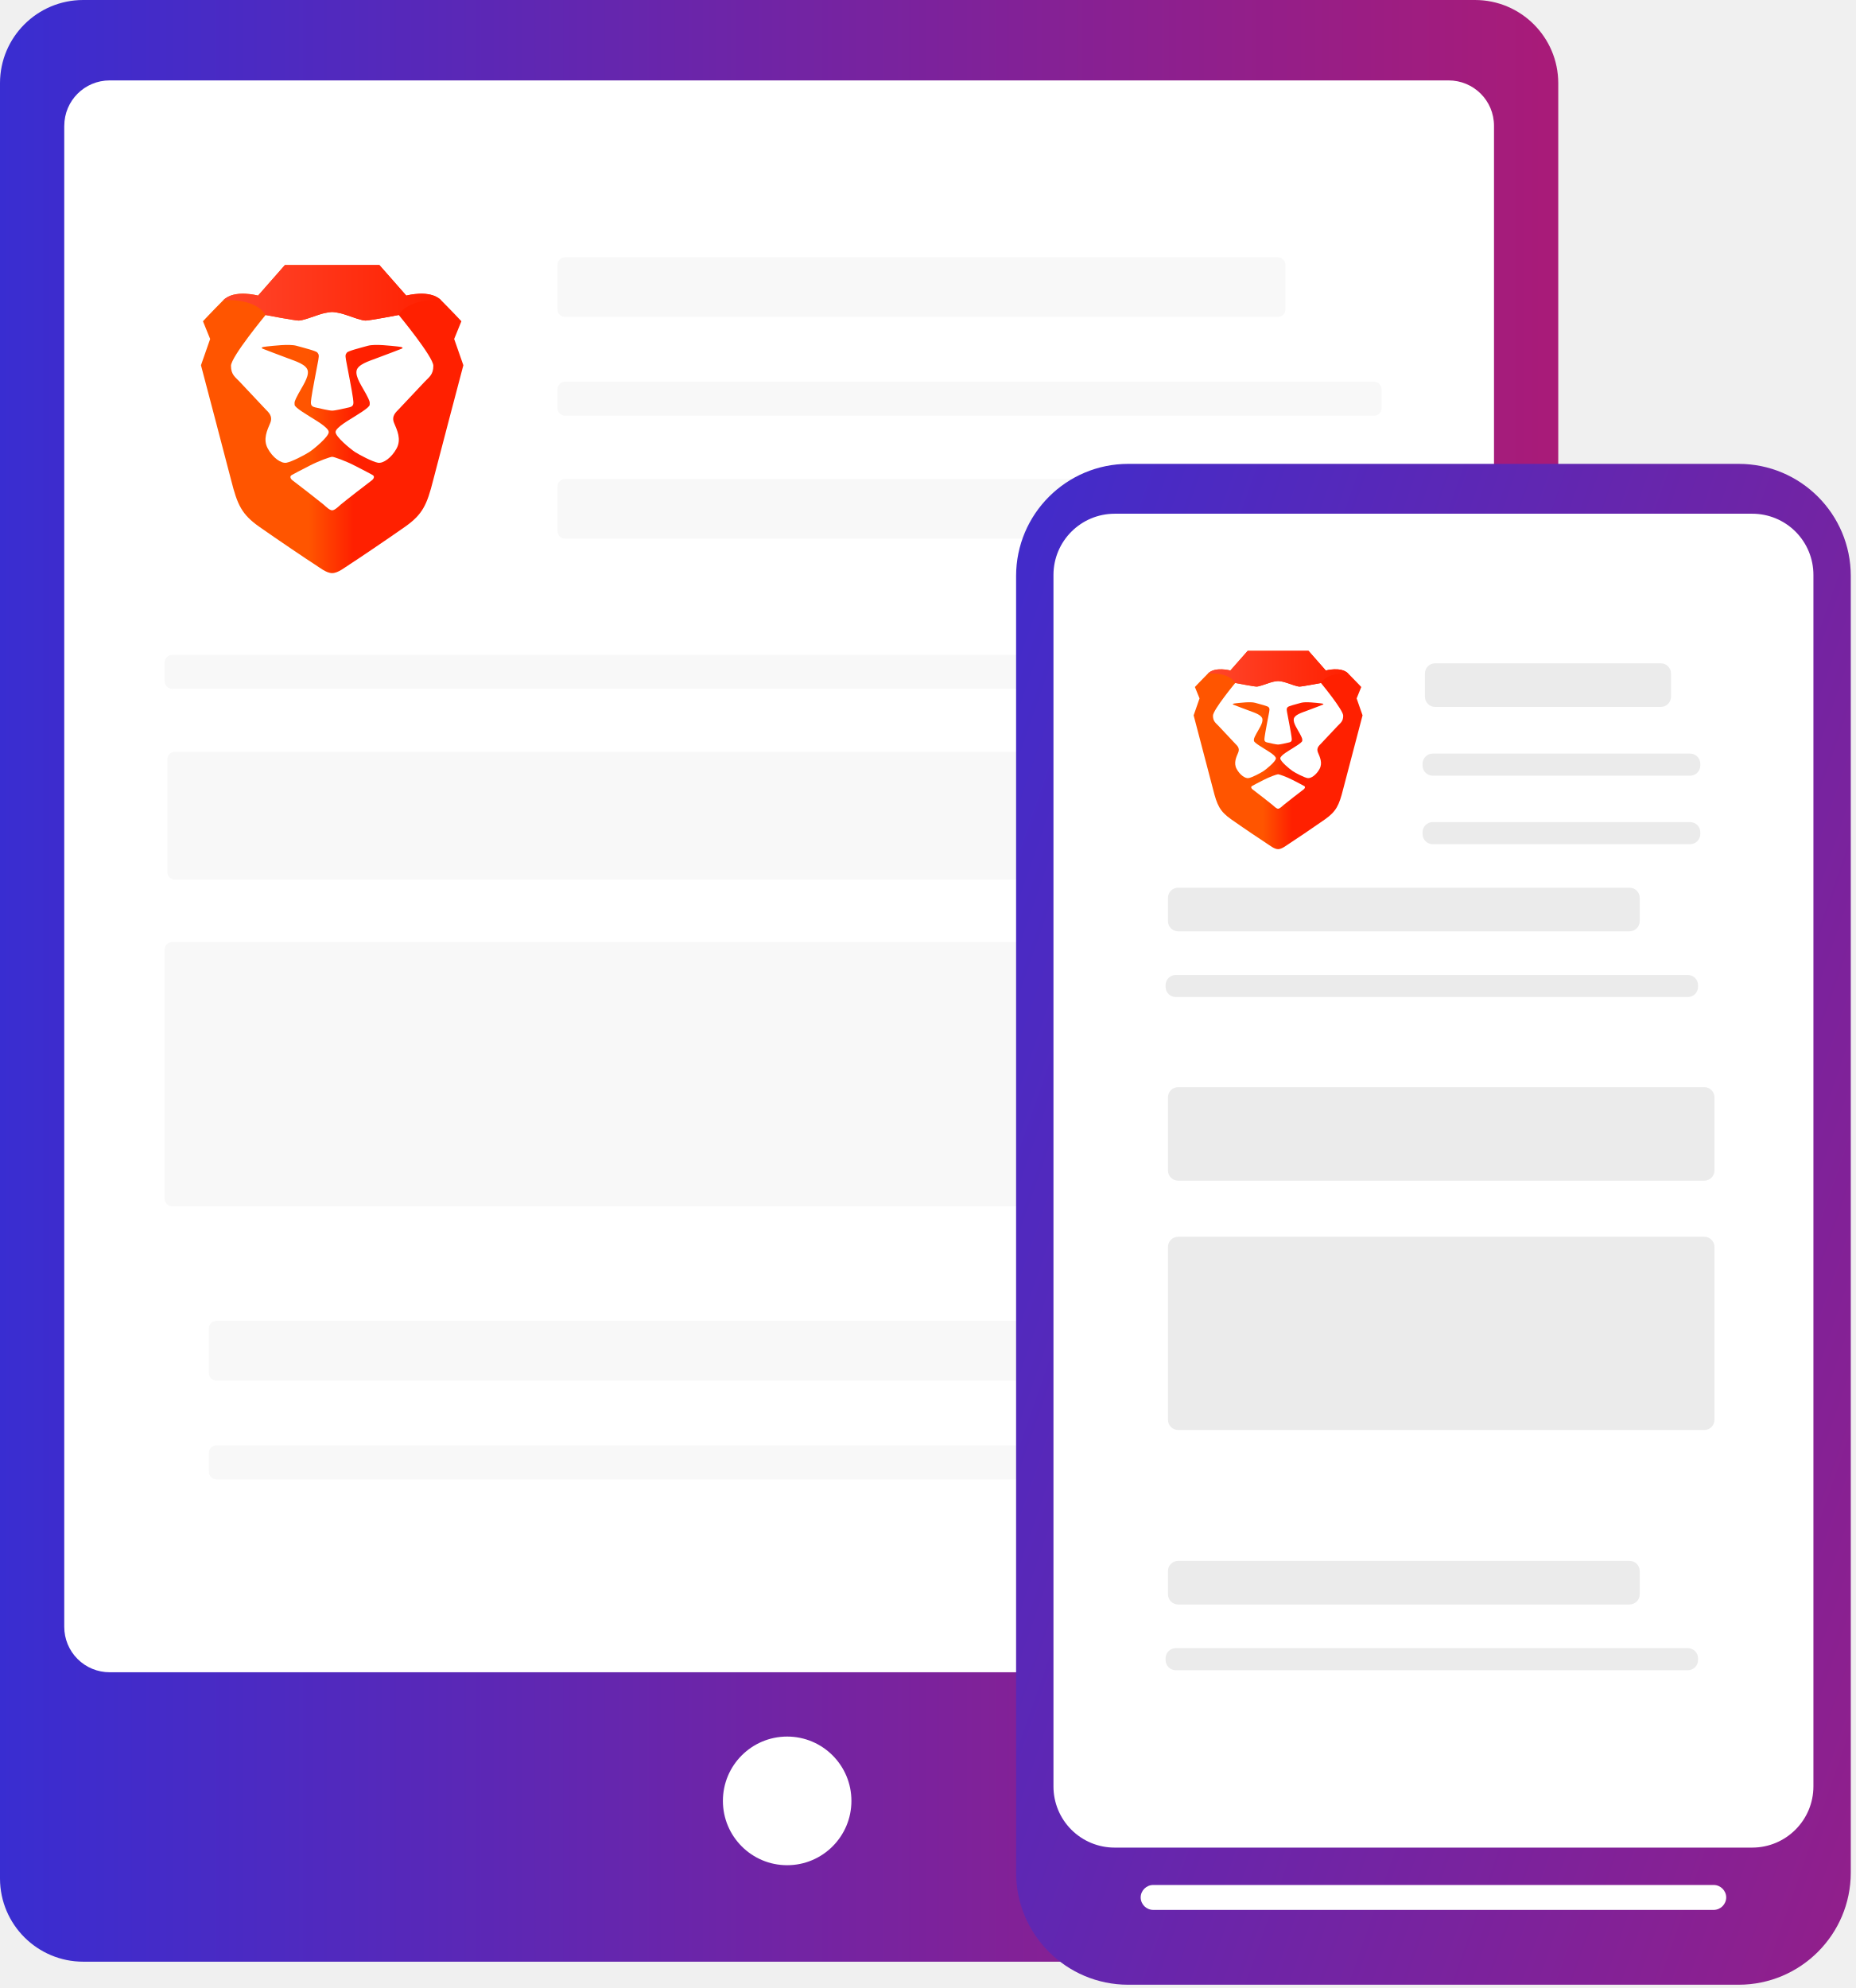
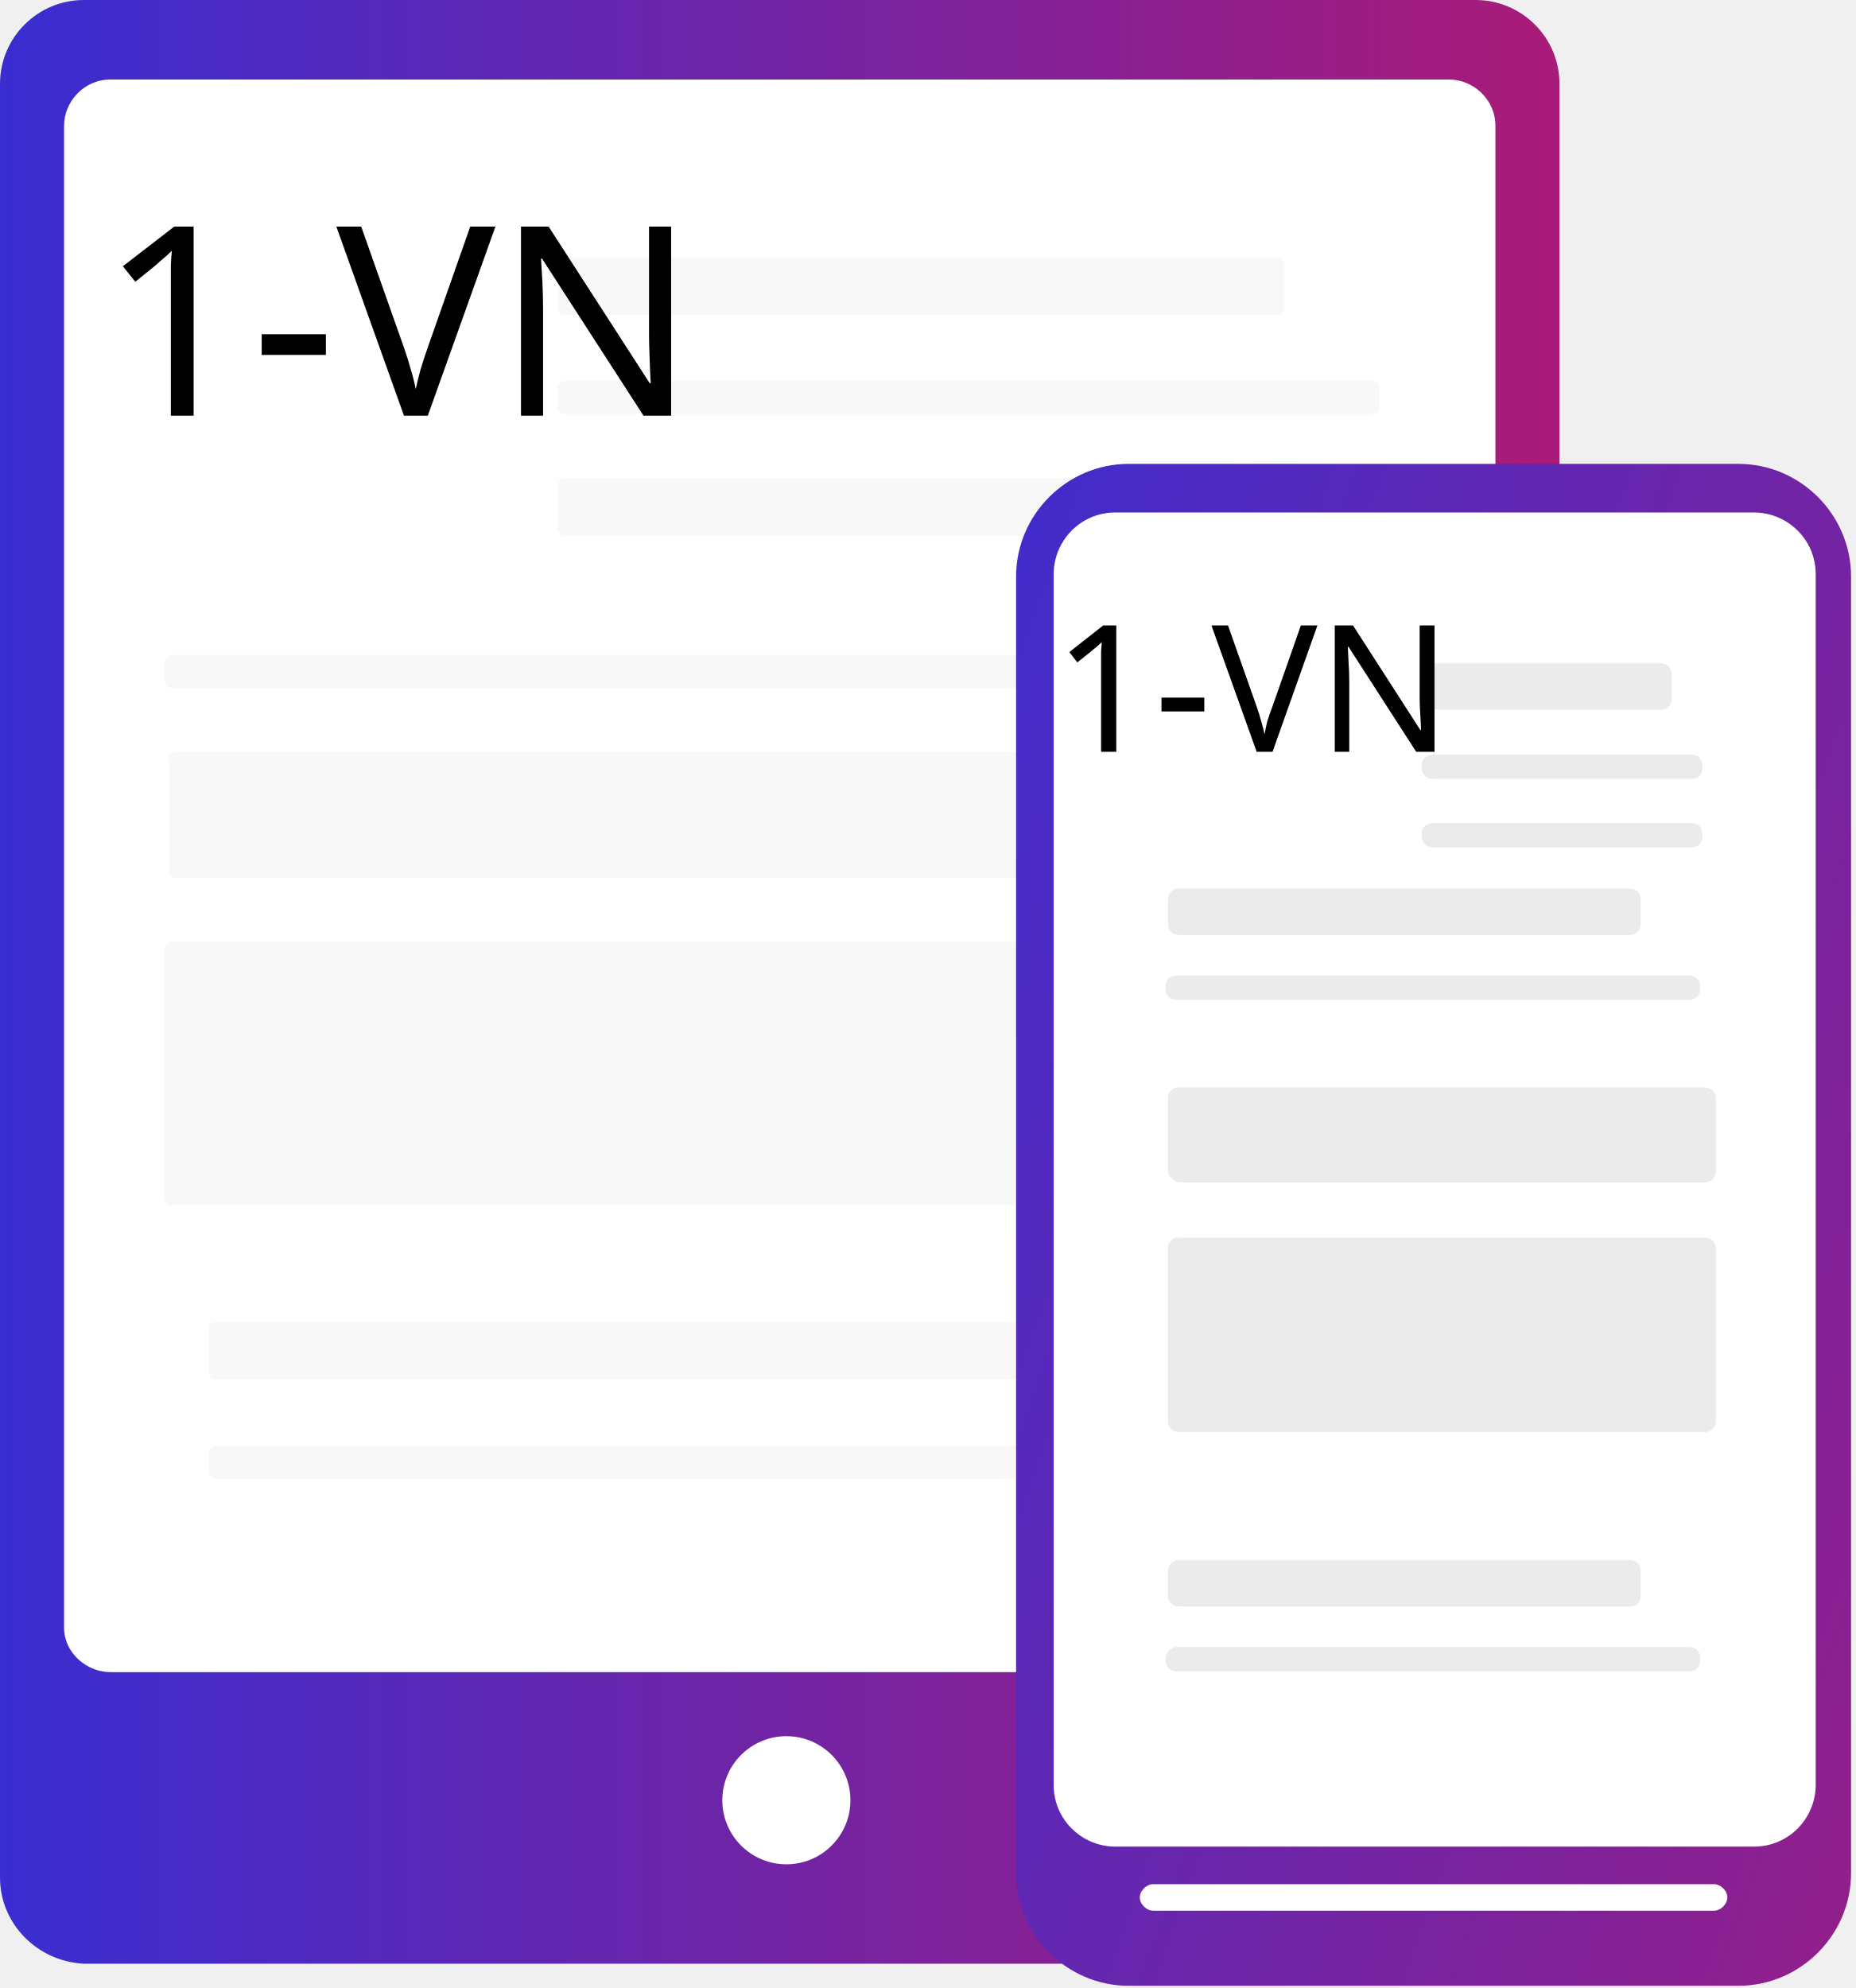
- <svg xmlns="http://www.w3.org/2000/svg" xmlns:xlink="http://www.w3.org/1999/xlink" viewBox="0 0 84 90">
-   <defs>
-     <linearGradient id="a" x1=".643%" x2="99.357%" y1="49.357%" y2="49.357%">
-       <stop offset="0%" stop-color="#392DD1" />
-       <stop offset="100%" stop-color="#A91B78" />
+ <svg xmlns="http://www.w3.org/2000/svg" version="1.1" id="Layer_1" x="0px" y="0px" viewBox="0 0 84 90" style="enable-background:new 0 0 84 90;" xml:space="preserve">
+   <style type="text/css">
+ 	.st0{fill:url(#SVGID_1_);}
+ 	.st1{fill:#FFFFFF;}
+ 	.st2{opacity:0.519;}
+ 	.st3{fill:#F1F1F1;}
+ 	.st4{display:none;}
+ 	.st5{display:inline;fill:url(#SVGID_2_);}
+ 	.st6{display:inline;fill:#FFFFFF;}
+ 	.st7{display:inline;}
+ 	.st8{fill:url(#d_1_);}
+ 	.st9{fill:url(#SVGID_3_);}
+ 	.st10{fill:#EBEBEB;}
+ 	.st11{display:inline;fill:url(#SVGID_4_);}
+ 	.st12{fill:url(#f_1_);}
+ 	.st13{font-family:'MyriadPro-Regular';}
+ 	.st14{font-size:12px;}
+ 	.st15{font-size:8px;}
+ </style>
+   <g>
+     <linearGradient id="SVGID_1_" gradientUnits="userSpaceOnUse" x1="-273.067" y1="283.316" x2="-272.08" y2="283.316" gradientTransform="matrix(70.545 0 0 -88.809 19263.965 25205.375)">
+       <stop offset="0" style="stop-color:#392DD1" />
+       <stop offset="1" style="stop-color:#A91B78" />
    </linearGradient>
-     <linearGradient id="b" x1="0%" y1="50.706%" y2="50.706%">
-       <stop offset="0%" stop-color="#F50" />
-       <stop offset="40.988%" stop-color="#F50" />
-       <stop offset="58.198%" stop-color="#FF2000" />
-       <stop offset="100%" stop-color="#FF2000" />
+     <path class="st0" d="M0,3.8C0,1.7,1.7,0,3.8,0h63c2.1,0,3.8,1.7,3.8,3.8v81.3c0,2.1-1.7,3.8-3.8,3.8h-63C1.7,88.8,0,87.1,0,85V3.8z   " />
+     <path class="st1" d="M2.9,5.7c0-1.1,0.9-2.1,2.1-2.1h60.6c1.1,0,2.1,0.9,2.1,2.1v67.9c0,1.1-0.9,2.1-2.1,2.1H5   c-1.1,0-2.1-0.9-2.1-2c0,0,0,0,0,0L2.9,5.7L2.9,5.7z" />
+     <g transform="translate(7.455 11.647)" class="st2">
+       <path class="st3" d="M18.1,0h32.3c0.2,0,0.3,0.2,0.3,0.3v2c0,0.2-0.2,0.3-0.3,0.3H18.1c-0.2,0-0.3-0.2-0.3-0.3v-2    C17.8,0.2,17.9,0,18.1,0z" />
+       <path class="st3" d="M18.1,10h31.4c0.2,0,0.3,0.2,0.3,0.3v2c0,0.2-0.2,0.3-0.3,0.3H18.1c-0.2,0-0.3-0.2-0.3-0.3v-2    C17.8,10.2,17.9,10,18.1,10z" />
+       <path class="st3" d="M2.3,48.2h45c0.2,0,0.3,0.2,0.3,0.3v2c0,0.2-0.2,0.3-0.3,0.3h-45c-0.2,0-0.3-0.2-0.3-0.3v-2    C2,48.3,2.2,48.2,2.3,48.2z" />
+       <path class="st3" d="M0.5,22.4h54.1c0.2,0,0.3,0.2,0.3,0.3v5.1c0,0.2-0.2,0.3-0.3,0.3H0.5c-0.2,0-0.3-0.2-0.3-0.3v-5.1    C0.1,22.5,0.3,22.4,0.5,22.4z" />
+       <path class="st3" d="M0.3,31h54.2c0.2,0,0.3,0.2,0.3,0.3v11.3c0,0.2-0.2,0.3-0.3,0.3H0.3C0.2,43,0,42.8,0,42.6V31.3    C0,31.2,0.2,31,0.3,31z" />
+       <path class="st3" d="M18.1,5.6h36.6c0.2,0,0.3,0.2,0.3,0.3v0.9c0,0.2-0.2,0.3-0.3,0.3H18.1c-0.2,0-0.3-0.2-0.3-0.3V6    C17.8,5.8,17.9,5.6,18.1,5.6z" />
+       <path class="st3" d="M0.3,18H53c0.2,0,0.3,0.2,0.3,0.3v0.9c0,0.2-0.2,0.3-0.3,0.3H0.3c-0.2,0-0.3-0.2-0.3-0.3v-0.9    C0,18.2,0.2,18,0.3,18z" />
+       <path class="st3" d="M2.3,53.8h50.9c0.2,0,0.3,0.2,0.3,0.3V55c0,0.2-0.2,0.3-0.3,0.3H2.3C2.2,55.3,2,55.2,2,55v-0.9    C2,53.9,2.2,53.8,2.3,53.8z" />
+     </g>
+     <ellipse class="st1" cx="35.6" cy="81.5" rx="2.9" ry="2.9" />
+     <g transform="translate(9.098 12)" class="st4">
+       <linearGradient id="SVGID_2_" gradientUnits="userSpaceOnUse" x1="-262.779" y1="259.589" x2="-261.779" y2="259.589" gradientTransform="matrix(11.879 0 0 -13.946 3121.558 3627.204)">
+         <stop offset="0" style="stop-color:#FF5500" />
+         <stop offset="0.41" style="stop-color:#FF5500" />
+         <stop offset="0.582" style="stop-color:#FF2000" />
+         <stop offset="1" style="stop-color:#FF2000" />
+       </linearGradient>
+       <path class="st5" d="M11.5,3.3l0.3-0.8c0,0-0.4-0.4-0.9-1c-0.5-0.5-1.6-0.2-1.6-0.2L8.1,0H3.8L2.6,1.4c0,0-1.1-0.3-1.6,0.2    c-0.5,0.5-0.9,1-0.9,1l0.3,0.8L0,4.5c0,0,1.2,4.6,1.4,5.2c0.3,1.1,0.5,1.5,1.3,2.1c0.8,0.6,2.3,1.5,2.5,1.7    c0.2,0.1,0.5,0.4,0.8,0.4c0.3,0,0.6-0.3,0.8-0.4c0.2-0.1,1.7-1.1,2.5-1.7c0.8-0.6,1-1,1.3-2.1c0.1-0.6,1.4-5.2,1.4-5.2L11.5,3.3    L11.5,3.3z" />
+       <path class="st6" d="M9,2.3c0,0,1.6,1.9,1.6,2.3c0,0.4-0.2,0.5-0.4,0.7L8.9,6.5C8.8,6.7,8.6,6.8,8.7,7.2c0.1,0.3,0.3,0.7,0.1,1.1    C8.6,8.7,8.3,9,8,8.9c-0.2,0-0.8-0.3-1-0.5C6.8,8.3,6.1,7.8,6.1,7.6c0-0.2,0.7-0.6,0.8-0.7C7,6.8,7.6,6.5,7.6,6.3    c0-0.1,0-0.2-0.2-0.5C7.3,5.5,7,5.1,7,4.8C7.1,4.5,7.6,4.4,8,4.2c0.4-0.1,1-0.4,1.1-0.4c0.1,0,0.1-0.1-0.2-0.1c-0.3,0-1-0.1-1.3,0    C7.2,3.7,6.7,3.9,6.6,4S6.5,4,6.6,4.3c0,0.3,0.3,1.5,0.3,1.7c0,0.2,0.1,0.4-0.2,0.4C6.5,6.5,6.1,6.6,5.9,6.6    c-0.1,0-0.5-0.1-0.8-0.1C4.9,6.4,5,6.2,5,6c0-0.2,0.3-1.5,0.3-1.7c0-0.3,0-0.3,0-0.3c0-0.1-0.6-0.2-0.9-0.3C4,3.6,3.3,3.7,3,3.7    c-0.3,0-0.3,0.1-0.2,0.1s0.8,0.3,1.1,0.4c0.4,0.1,0.9,0.3,0.9,0.6c0.1,0.3-0.3,0.7-0.4,1C4.2,6.2,4.2,6.2,4.2,6.3    c0,0.1,0.6,0.5,0.7,0.6C5.1,7,5.8,7.3,5.8,7.6c0,0.2-0.7,0.8-0.9,0.9c-0.2,0.1-0.8,0.4-1,0.5C3.6,9,3.2,8.7,3,8.3    C2.8,7.9,3,7.5,3.1,7.2C3.3,6.8,3,6.7,2.9,6.5L1.8,5.3C1.6,5.1,1.4,5,1.4,4.6s1.6-2.3,1.6-2.3s1.3,0.3,1.5,0.3    c0.2,0,0.6-0.1,0.9-0.3c0.4-0.1,0.6-0.1,0.6-0.1s0.2,0,0.6,0.1c0.4,0.1,0.7,0.3,0.9,0.3C7.6,2.5,9,2.3,9,2.3L9,2.3z M7.8,9.5    c0.1,0.1,0,0.2-0.1,0.2c-0.1,0.1-1.3,1-1.4,1.1c-0.1,0.1-0.3,0.3-0.4,0.3c-0.1,0-0.3-0.2-0.4-0.3c-0.5-0.4-0.9-0.7-1.4-1.1    C4.1,9.7,4,9.6,4.1,9.5c0.1-0.1,0.4-0.2,0.8-0.4c0.4-0.2,0.9-0.4,1-0.4c0.1,0,0.6,0.2,1,0.4C7.4,9.3,7.7,9.5,7.8,9.5L7.8,9.5z" />
+       <g class="st7">
+         <linearGradient id="d_1_" gradientUnits="userSpaceOnUse" x1="-257.98" y1="196.302" x2="-257.002" y2="196.302" gradientTransform="matrix(9.859 0 0 -2.513 2544.65 494.5621)">
+           <stop offset="0" style="stop-color:#FF452A" />
+           <stop offset="1" style="stop-color:#FF2000" />
+         </linearGradient>
+         <path id="d" class="st8" d="M9.3,1.4L8.1,0H3.8L2.6,1.4c0,0-1.1-0.3-1.6,0.2c0,0,1.4-0.1,1.9,0.7c0,0,1.3,0.3,1.5,0.3     S5,2.4,5.3,2.2c0.4-0.1,0.6-0.1,0.6-0.1s0.2,0,0.6,0.1c0.4,0.1,0.7,0.3,0.9,0.3C7.6,2.5,9,2.3,9,2.3c0.5-0.8,1.9-0.7,1.9-0.7     C10.4,1.1,9.3,1.4,9.3,1.4" />
+       </g>
+     </g>
+     <linearGradient id="SVGID_3_" gradientUnits="userSpaceOnUse" x1="-269.85" y1="283.114" x2="-268.273" y2="282.114" gradientTransform="matrix(37.788 0 0 -68.852 10236.276 19518.674)">
+       <stop offset="0" style="stop-color:#392DD1" />
+       <stop offset="1" style="stop-color:#A91B78" />
    </linearGradient>
-     <linearGradient id="c" x1="2.148%" y1="50.706%" y2="50.706%">
-       <stop offset="0%" stop-color="#FF452A" />
-       <stop offset="100%" stop-color="#FF2000" />
-     </linearGradient>
-     <path id="d" d="M9.295 1.383L8.078 0H3.8L2.584 1.383s-1.07-.297-1.574.208c0 0 1.425-.129 1.915.67 0 0 1.322.252 1.5.252.178 0 .564-.149.92-.268.357-.119.594-.12.594-.12s.238.001.594.12c.357.12.743.268.92.268.18 0 1.5-.253 1.5-.253.49-.798 1.916-.669 1.916-.669-.505-.505-1.574-.208-1.574-.208" />
-     <linearGradient id="e" x1="-18.33%" x2="139.352%" y1="7.408%" y2="107.403%">
-       <stop offset="0%" stop-color="#392DD1" />
-       <stop offset="100%" stop-color="#A91B78" />
-     </linearGradient>
-     <path id="f" d="M5.983.89L5.2 0H2.447l-.784.89S.975.7.65 1.024c0 0 .917-.083 1.233.43 0 0 .85.164.965.164.115 0 .363-.096.593-.173.23-.076.382-.077.382-.077s.153 0 .382.077c.23.077.478.173.593.173.115 0 .965-.163.965-.163.316-.514 1.233-.43 1.233-.43C6.671.698 5.983.89 5.983.89" />
-   </defs>
-   <g fill="none" fill-rule="evenodd">
-     <path fill="url(#a)" d="M0 3.76A3.767 3.767 0 0 1 3.768 0h63.01a3.771 3.771 0 0 1 3.767 3.76v81.29a3.767 3.767 0 0 1-3.767 3.759H3.768A3.771 3.771 0 0 1 0 85.049V3.76z" />
-     <path fill="#FFF" d="M2.91 5.7c0-1.138.914-2.06 2.061-2.06h60.603c1.14 0 2.062.91 2.062 2.06v67.946c0 1.138-.915 2.06-2.062 2.06H4.971a2.054 2.054 0 0 1-2.062-2.06V5.7z" />
-     <g fill="#F1F1F1" fill-rule="nonzero" opacity=".519" transform="translate(7.455 11.647)">
-       <rect width="32.953" height="2.702" x="17.784" rx=".342" />
-       <rect width="32.106" height="2.702" x="17.784" y="10.036" rx=".342" />
-       <rect width="45.69" height="2.702" x="2" y="48.152" rx=".342" />
-       <rect width="54.805" height="5.79" x=".124" y="22.388" rx=".342" />
-       <rect width="54.929" height="11.966" y="31" rx=".342" />
-       <rect width="37.307" height="1.537" x="17.784" y="5.635" rx=".342" />
-       <rect width="53.387" height="1.537" y="18" rx=".342" />
-       <rect width="51.559" height="1.537" x="2" y="53.787" rx=".342" />
-     </g>
-     <ellipse cx="35.636" cy="81.529" fill="#FFF" fill-rule="nonzero" rx="2.909" ry="2.912" />
-     <g transform="translate(9.098 12)">
-       <path fill="url(#b)" d="M11.463 3.346l.327-.803s-.416-.446-.92-.952c-.506-.505-1.575-.208-1.575-.208L8.078 0H3.8L2.584 1.383s-1.07-.297-1.574.208c-.505.506-.92.952-.92.952l.326.803L0 4.535s1.223 4.637 1.366 5.203c.282 1.115.475 1.547 1.277 2.112.802.564 2.257 1.546 2.495 1.694.237.149.534.402.801.402.268 0 .565-.253.802-.402.238-.148 1.693-1.13 2.495-1.694.802-.565.995-.997 1.277-2.112.143-.566 1.366-5.203 1.366-5.203l-.416-1.19z" />
-       <path fill="#FFF" d="M8.954 2.26s1.566 1.896 1.566 2.3c0 .406-.197.513-.395.724L8.95 6.532c-.11.118-.342.297-.206.62.136.322.337.732.114 1.148-.224.416-.606.694-.85.648-.246-.046-.821-.347-1.033-.484-.212-.138-.882-.692-.882-.904 0-.211.693-.592.821-.678.128-.087.712-.421.724-.553.012-.13.008-.17-.165-.494-.172-.324-.482-.757-.43-1.045.05-.289.552-.438.909-.573.357-.136 1.045-.39 1.131-.43.086-.04.064-.078-.197-.103-.26-.024-.999-.122-1.332-.03-.333.093-.902.235-.948.31-.046.075-.087.077-.04.336.048.259.292 1.5.315 1.72.024.221.07.367-.167.421-.238.054-.637.149-.775.149-.137 0-.537-.095-.774-.149-.238-.054-.191-.2-.168-.42.024-.221.268-1.462.315-1.72.047-.26.007-.262-.04-.337-.045-.075-.614-.217-.948-.31-.333-.092-1.071.006-1.332.03-.26.025-.282.063-.196.103.086.04.774.294 1.13.43.358.135.859.284.91.573.052.288-.258.72-.43 1.045-.173.325-.178.363-.166.494.012.132.597.466.725.553.128.086.82.467.82.678 0 .212-.67.766-.881.904-.212.137-.787.438-1.032.484-.245.046-.628-.232-.85-.648-.224-.416-.023-.826.113-1.148.136-.323-.095-.502-.207-.62L1.754 5.284c-.198-.211-.395-.318-.395-.723 0-.405 1.566-2.3 1.566-2.3s1.322.252 1.5.252c.178 0 .564-.149.92-.268.357-.119.594-.12.594-.12s.238.001.594.12c.357.12.743.268.92.268.18 0 1.5-.253 1.5-.253zM7.78 9.511c.097.06.037.175-.05.238-.09.062-1.276.983-1.391 1.084-.115.102-.285.27-.4.27-.115 0-.284-.168-.4-.27A72.063 72.063 0 0 0 4.15 9.75c-.088-.063-.147-.177-.05-.238.097-.06.4-.214.819-.43.418-.218.94-.402 1.021-.402.082 0 .603.184 1.022.401.418.217.722.37.819.431z" />
-       <use fill="url(#c)" xlink:href="#d" />
-     </g>
-     <path fill="url(#e)" d="M0 5.077A5.08 5.08 0 0 1 5.077 0h27.635a5.076 5.076 0 0 1 5.076 5.077v58.698a5.08 5.08 0 0 1-5.076 5.077H5.077A5.076 5.076 0 0 1 0 63.775V5.077z" transform="translate(46 21)" />
-     <path fill="#FFF" d="M47.692 26.029a2.774 2.774 0 0 1 2.772-2.772h28.86a2.767 2.767 0 0 1 2.772 2.772v54.843a2.774 2.774 0 0 1-2.771 2.772H50.464a2.767 2.767 0 0 1-2.772-2.772V26.03zM51.64 85.9c0-.311.262-.564.566-.564h25.376c.313 0 .566.262.566.564a.571.571 0 0 1-.566.565H52.206a.571.571 0 0 1-.566-.565z" />
+     <path class="st9" d="M46,26.1c0-2.8,2.3-5.1,5.1-5.1h27.6c2.8,0,5.1,2.3,5.1,5.1c0,0,0,0,0,0v58.7c0,2.8-2.3,5.1-5.1,5.1H51.1   c-2.8,0-5.1-2.3-5.1-5.1c0,0,0,0,0,0V26.1z" />
+     <path class="st1" d="M47.7,26c0-1.5,1.2-2.8,2.8-2.8h28.9c1.5,0,2.8,1.2,2.8,2.8c0,0,0,0,0,0v54.8c0,1.5-1.2,2.8-2.8,2.8H50.5   c-1.5,0-2.8-1.2-2.8-2.8c0,0,0,0,0,0V26L47.7,26z M51.6,85.9c0-0.3,0.3-0.6,0.6-0.6h25.4c0.3,0,0.6,0.3,0.6,0.6   c0,0.3-0.3,0.6-0.6,0.6H52.2C51.9,86.5,51.6,86.2,51.6,85.9z" />
    <g transform="translate(52.768 29.465)">
-       <g fill="#EBEBEB" fill-rule="nonzero" transform="translate(.108 .564)">
-         <rect width="11.14" height="1.975" x="11.633" rx=".461" />
-         <rect width="21.357" height="1.975" y="10.158" rx=".461" />
-         <rect width="21.357" height="1.975" y="40.634" rx=".461" />
-         <rect width="24.741" height="4.233" y="19.188" rx=".461" />
-         <rect width="24.741" height="8.748" y="25.961" rx=".461" />
+       <g transform="translate(.108 .564)">
+         <path class="st10" d="M12.1,0h10.2c0.3,0,0.5,0.2,0.5,0.5v1.1c0,0.3-0.2,0.5-0.5,0.5H12.1c-0.3,0-0.5-0.2-0.5-0.5V0.5     C11.6,0.2,11.8,0,12.1,0z" />
+         <path class="st10" d="M0.5,10.2h20.4c0.3,0,0.5,0.2,0.5,0.5v1.1c0,0.3-0.2,0.5-0.5,0.5H0.5c-0.3,0-0.5-0.2-0.5-0.5v-1.1     C0,10.4,0.2,10.2,0.5,10.2z" />
+         <path class="st10" d="M0.5,40.6h20.4c0.3,0,0.5,0.2,0.5,0.5v1.1c0,0.3-0.2,0.5-0.5,0.5H0.5c-0.3,0-0.5-0.2-0.5-0.5v-1.1     C0,40.8,0.2,40.6,0.5,40.6z" />
+         <path class="st10" d="M0.5,19.2h23.8c0.3,0,0.5,0.2,0.5,0.5V23c0,0.3-0.2,0.5-0.5,0.5H0.5C0.2,23.4,0,23.2,0,23v-3.3     C0,19.4,0.2,19.2,0.5,19.2z" />
+         <path class="st10" d="M0.5,26h23.8c0.3,0,0.5,0.2,0.5,0.5v7.8c0,0.3-0.2,0.5-0.5,0.5H0.5c-0.3,0-0.5-0.2-0.5-0.5v-7.8     C0,26.2,0.2,26,0.5,26z" />
      </g>
-       <rect width="12.574" height="1" x="11.633" y="4.652" fill="#EBEBEB" fill-rule="nonzero" rx=".461" />
-       <rect width="12.574" height="1" x="11.633" y="7.753" fill="#EBEBEB" fill-rule="nonzero" rx=".461" />
-       <rect width="24.105" height="1" y="14.673" fill="#EBEBEB" fill-rule="nonzero" rx=".461" />
-       <rect width="24.105" height="1" y="45.149" fill="#EBEBEB" fill-rule="nonzero" rx=".461" />
-       <g transform="translate(1.27)">
-         <path fill="url(#b)" d="M7.379 2.153l.21-.516s-.268-.287-.593-.613C6.671.7 5.983.89 5.983.89L5.2 0H2.447l-.784.89S.975.7.65 1.024c-.325.326-.593.613-.593.613l.21.516L0 2.92s.787 2.985.88 3.35c.18.717.305.995.821 1.358.516.364 1.453.996 1.606 1.091.153.096.344.259.516.259.172 0 .363-.163.516-.259.153-.095 1.09-.727 1.606-1.09.516-.364.64-.642.822-1.36.092-.364.88-3.349.88-3.349l-.268-.766z" />
-         <path fill="#FFF" d="M5.763 1.455s1.008 1.22 1.008 1.48c0 .262-.126.33-.254.466l-.756.804c-.071.076-.22.19-.133.398.088.208.217.472.074.74-.144.268-.39.446-.548.417-.158-.03-.528-.224-.664-.312-.136-.089-.568-.445-.568-.581 0-.137.446-.382.529-.437.082-.056.458-.271.466-.356.007-.084.004-.11-.106-.318-.111-.209-.311-.488-.278-.673.033-.185.356-.282.586-.369.23-.087.672-.251.728-.277.055-.025.04-.05-.127-.065-.167-.016-.643-.08-.857-.02-.215.06-.581.151-.61.2-.03.048-.057.05-.026.216.03.166.187.965.202 1.107.016.142.045.236-.107.271-.153.035-.41.096-.499.096-.088 0-.346-.061-.498-.096-.153-.035-.123-.129-.108-.27.015-.143.172-.942.202-1.108.03-.167.005-.168-.025-.217-.03-.048-.396-.139-.61-.199-.215-.06-.69.004-.858.02-.167.016-.182.04-.126.065.055.026.498.19.728.277.23.087.552.184.585.369.034.185-.166.464-.277.673-.111.209-.114.234-.106.318.007.085.383.3.466.356.082.055.528.3.528.437 0 .136-.431.492-.568.58-.136.09-.506.283-.664.313-.158.03-.404-.15-.547-.417-.144-.268-.015-.532.073-.74.087-.207-.061-.322-.133-.398L1.129 3.4c-.127-.136-.254-.204-.254-.465s1.008-1.481 1.008-1.481.85.163.965.163c.115 0 .363-.096.593-.173.23-.076.382-.077.382-.077s.153 0 .382.077c.23.077.478.173.593.173.115 0 .965-.163.965-.163zm-.755 4.667c.062.04.024.113-.033.153-.057.04-.82.633-.895.698-.074.066-.183.174-.257.174-.074 0-.183-.108-.257-.174a46.386 46.386 0 0 0-.895-.698c-.057-.04-.095-.114-.032-.153.062-.039.257-.138.527-.277.269-.14.605-.258.657-.258.053 0 .388.118.658.258.269.14.464.238.527.277z" />
-         <use fill="url(#c)" xlink:href="#f" />
+       <path class="st10" d="M12.1,4.7h11.7c0.3,0,0.5,0.2,0.5,0.5v0.1c0,0.3-0.2,0.5-0.5,0.5H12.1c-0.3,0-0.5-0.2-0.5-0.5V5.1    C11.6,4.9,11.8,4.7,12.1,4.7z" />
+       <path class="st10" d="M12.1,7.8h11.7c0.3,0,0.5,0.2,0.5,0.5v0.1c0,0.3-0.2,0.5-0.5,0.5H12.1c-0.3,0-0.5-0.2-0.5-0.5V8.2    C11.6,8,11.8,7.8,12.1,7.8z" />
+       <path class="st10" d="M0.5,14.7h23.2c0.3,0,0.5,0.2,0.5,0.5v0.1c0,0.3-0.2,0.5-0.5,0.5H0.5c-0.3,0-0.5-0.2-0.5-0.5v-0.1    C0,14.9,0.2,14.7,0.5,14.7z" />
+       <path class="st10" d="M0.5,45.1h23.2c0.3,0,0.5,0.2,0.5,0.5v0.1c0,0.3-0.2,0.5-0.5,0.5H0.5c-0.3,0-0.5-0.2-0.5-0.5v-0.1    C0,45.4,0.2,45.1,0.5,45.1z" />
+       <g transform="translate(1.27)" class="st4">
+         <linearGradient id="SVGID_4_" gradientUnits="userSpaceOnUse" x1="-294.815" y1="234.427" x2="-293.815" y2="234.427" gradientTransform="matrix(7.647 0 0 -8.978 2254.448 2109.171)">
+           <stop offset="0" style="stop-color:#FF5500" />
+           <stop offset="0.41" style="stop-color:#FF5500" />
+           <stop offset="0.582" style="stop-color:#FF2000" />
+           <stop offset="1" style="stop-color:#FF2000" />
+         </linearGradient>
+         <path class="st11" d="M7.4,2.2l0.2-0.5c0,0-0.3-0.3-0.6-0.6C6.7,0.7,6,0.9,6,0.9L5.2,0H2.4L1.7,0.9c0,0-0.7-0.2-1,0.1     C0.3,1.4,0.1,1.6,0.1,1.6l0.2,0.5L0,2.9c0,0,0.8,3,0.9,3.3c0.2,0.7,0.3,1,0.8,1.4c0.5,0.4,1.5,1,1.6,1.1C3.5,8.8,3.7,9,3.8,9     s0.4-0.2,0.5-0.3C4.5,8.6,5.4,8,5.9,7.6C6.5,7.3,6.6,7,6.8,6.3c0.1-0.4,0.9-3.3,0.9-3.3L7.4,2.2L7.4,2.2z" />
+         <path class="st6" d="M5.8,1.5c0,0,1,1.2,1,1.5c0,0.3-0.1,0.3-0.3,0.5L5.8,4.2C5.7,4.3,5.5,4.4,5.6,4.6c0.1,0.2,0.2,0.5,0.1,0.7     C5.6,5.6,5.3,5.8,5.2,5.8C5,5.7,4.6,5.5,4.5,5.4C4.4,5.4,3.9,5,3.9,4.9c0-0.1,0.4-0.4,0.5-0.4c0.1-0.1,0.5-0.3,0.5-0.4     c0-0.1,0-0.1-0.1-0.3C4.7,3.5,4.5,3.3,4.5,3.1c0-0.2,0.4-0.3,0.6-0.4s0.7-0.3,0.7-0.3c0.1,0,0,0-0.1-0.1c-0.2,0-0.6-0.1-0.9,0     C4.6,2.4,4.3,2.5,4.3,2.6c0,0-0.1,0,0,0.2c0,0.2,0.2,1,0.2,1.1c0,0.1,0,0.2-0.1,0.3c-0.2,0-0.4,0.1-0.5,0.1     c-0.1,0-0.3-0.1-0.5-0.1C3.2,4.1,3.2,4,3.2,3.9c0-0.1,0.2-0.9,0.2-1.1c0-0.2,0-0.2,0-0.2c0,0-0.4-0.1-0.6-0.2     c-0.2-0.1-0.7,0-0.9,0c-0.2,0-0.2,0-0.1,0.1c0.1,0,0.5,0.2,0.7,0.3s0.6,0.2,0.6,0.4c0,0.2-0.2,0.5-0.3,0.7C2.7,4,2.7,4,2.7,4.1     c0,0.1,0.4,0.3,0.5,0.4c0.1,0.1,0.5,0.3,0.5,0.4c0,0.1-0.4,0.5-0.6,0.6C3,5.5,2.6,5.7,2.5,5.8S2.1,5.6,1.9,5.3     C1.8,5.1,1.9,4.8,2,4.6C2.1,4.4,2,4.3,1.9,4.2L1.1,3.4C1,3.3,0.9,3.2,0.9,2.9s1-1.5,1-1.5s0.8,0.2,1,0.2s0.4-0.1,0.6-0.2     c0.2-0.1,0.4-0.1,0.4-0.1s0.2,0,0.4,0.1c0.2,0.1,0.5,0.2,0.6,0.2S5.8,1.5,5.8,1.5L5.8,1.5z M5,6.1c0.1,0,0,0.1,0,0.2     S4.2,6.9,4.1,7C4,7,3.9,7.1,3.8,7.1S3.6,7,3.6,7C3.3,6.7,3,6.5,2.7,6.3c-0.1,0-0.1-0.1,0-0.2c0.1,0,0.3-0.1,0.5-0.3     c0.3-0.1,0.6-0.3,0.7-0.3c0.1,0,0.4,0.1,0.7,0.3C4.7,6,4.9,6.1,5,6.1z" />
+         <g class="st7">
+           <linearGradient id="f_1_" gradientUnits="userSpaceOnUse" x1="-287.367" y1="136.134" x2="-286.389" y2="136.134" gradientTransform="matrix(6.346 0 0 -1.618 1824.417 221.0736)">
+             <stop offset="0" style="stop-color:#FF452A" />
+             <stop offset="1" style="stop-color:#FF2000" />
+           </linearGradient>
+           <path id="f" class="st12" d="M6,0.9L5.2,0H2.4L1.7,0.9c0,0-0.7-0.2-1,0.1c0,0,0.9-0.1,1.2,0.4c0,0,0.9,0.2,1,0.2      s0.4-0.1,0.6-0.2c0.2-0.1,0.4-0.1,0.4-0.1s0.2,0,0.4,0.1c0.2,0.1,0.5,0.2,0.6,0.2s1-0.2,1-0.2C6.1,0.9,7,1,7,1      C6.7,0.7,6,0.9,6,0.9" />
+         </g>
      </g>
    </g>
  </g>
+   <text transform="matrix(1 0 0 1 4.5 18.819)" class="st13 st14">1-VN</text>
+   <text transform="matrix(1 0 0 1 47.692 34.035)" class="st13 st15">1-VN</text>
</svg>
